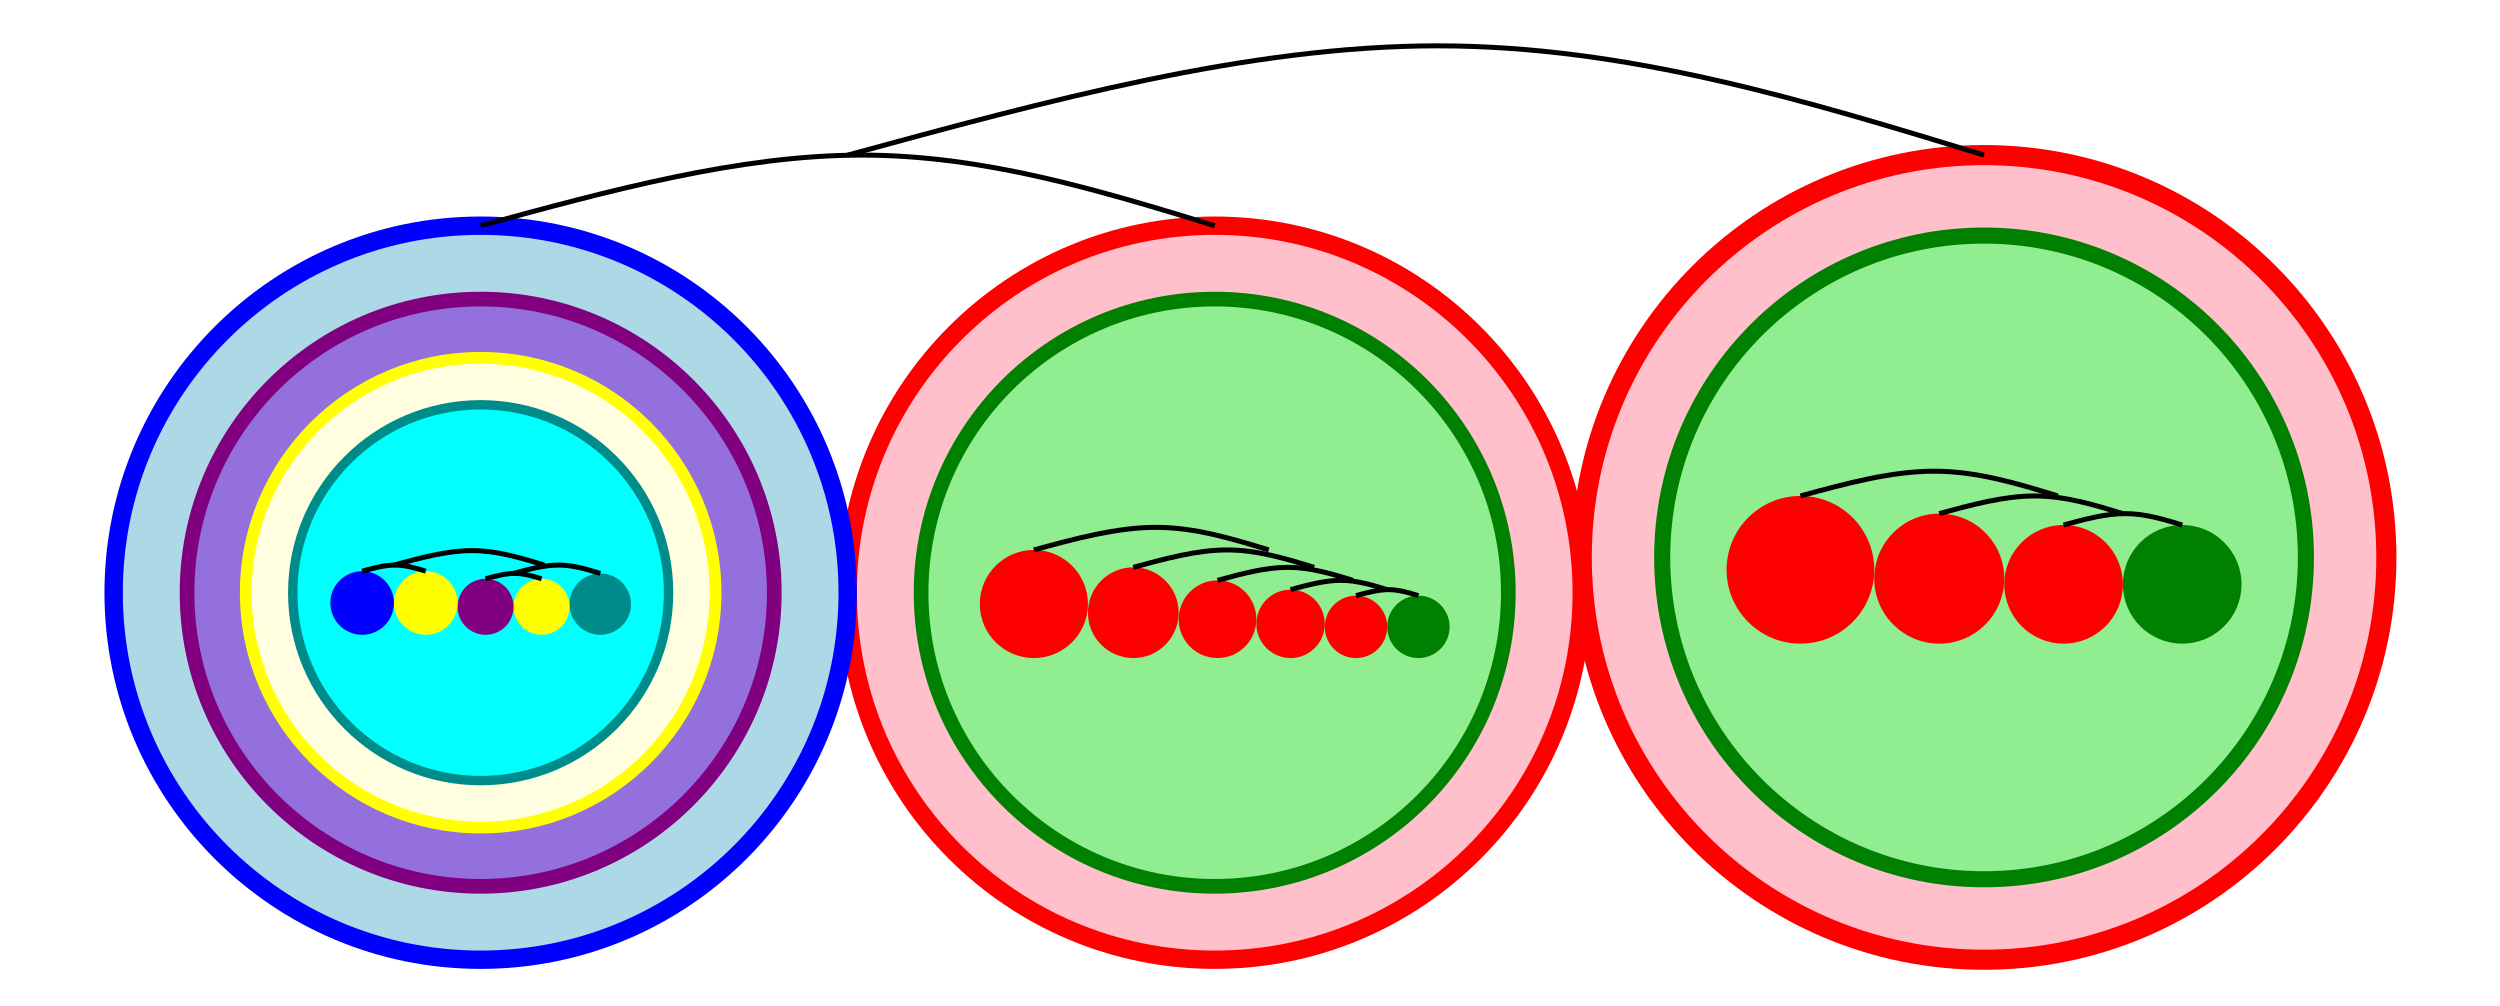
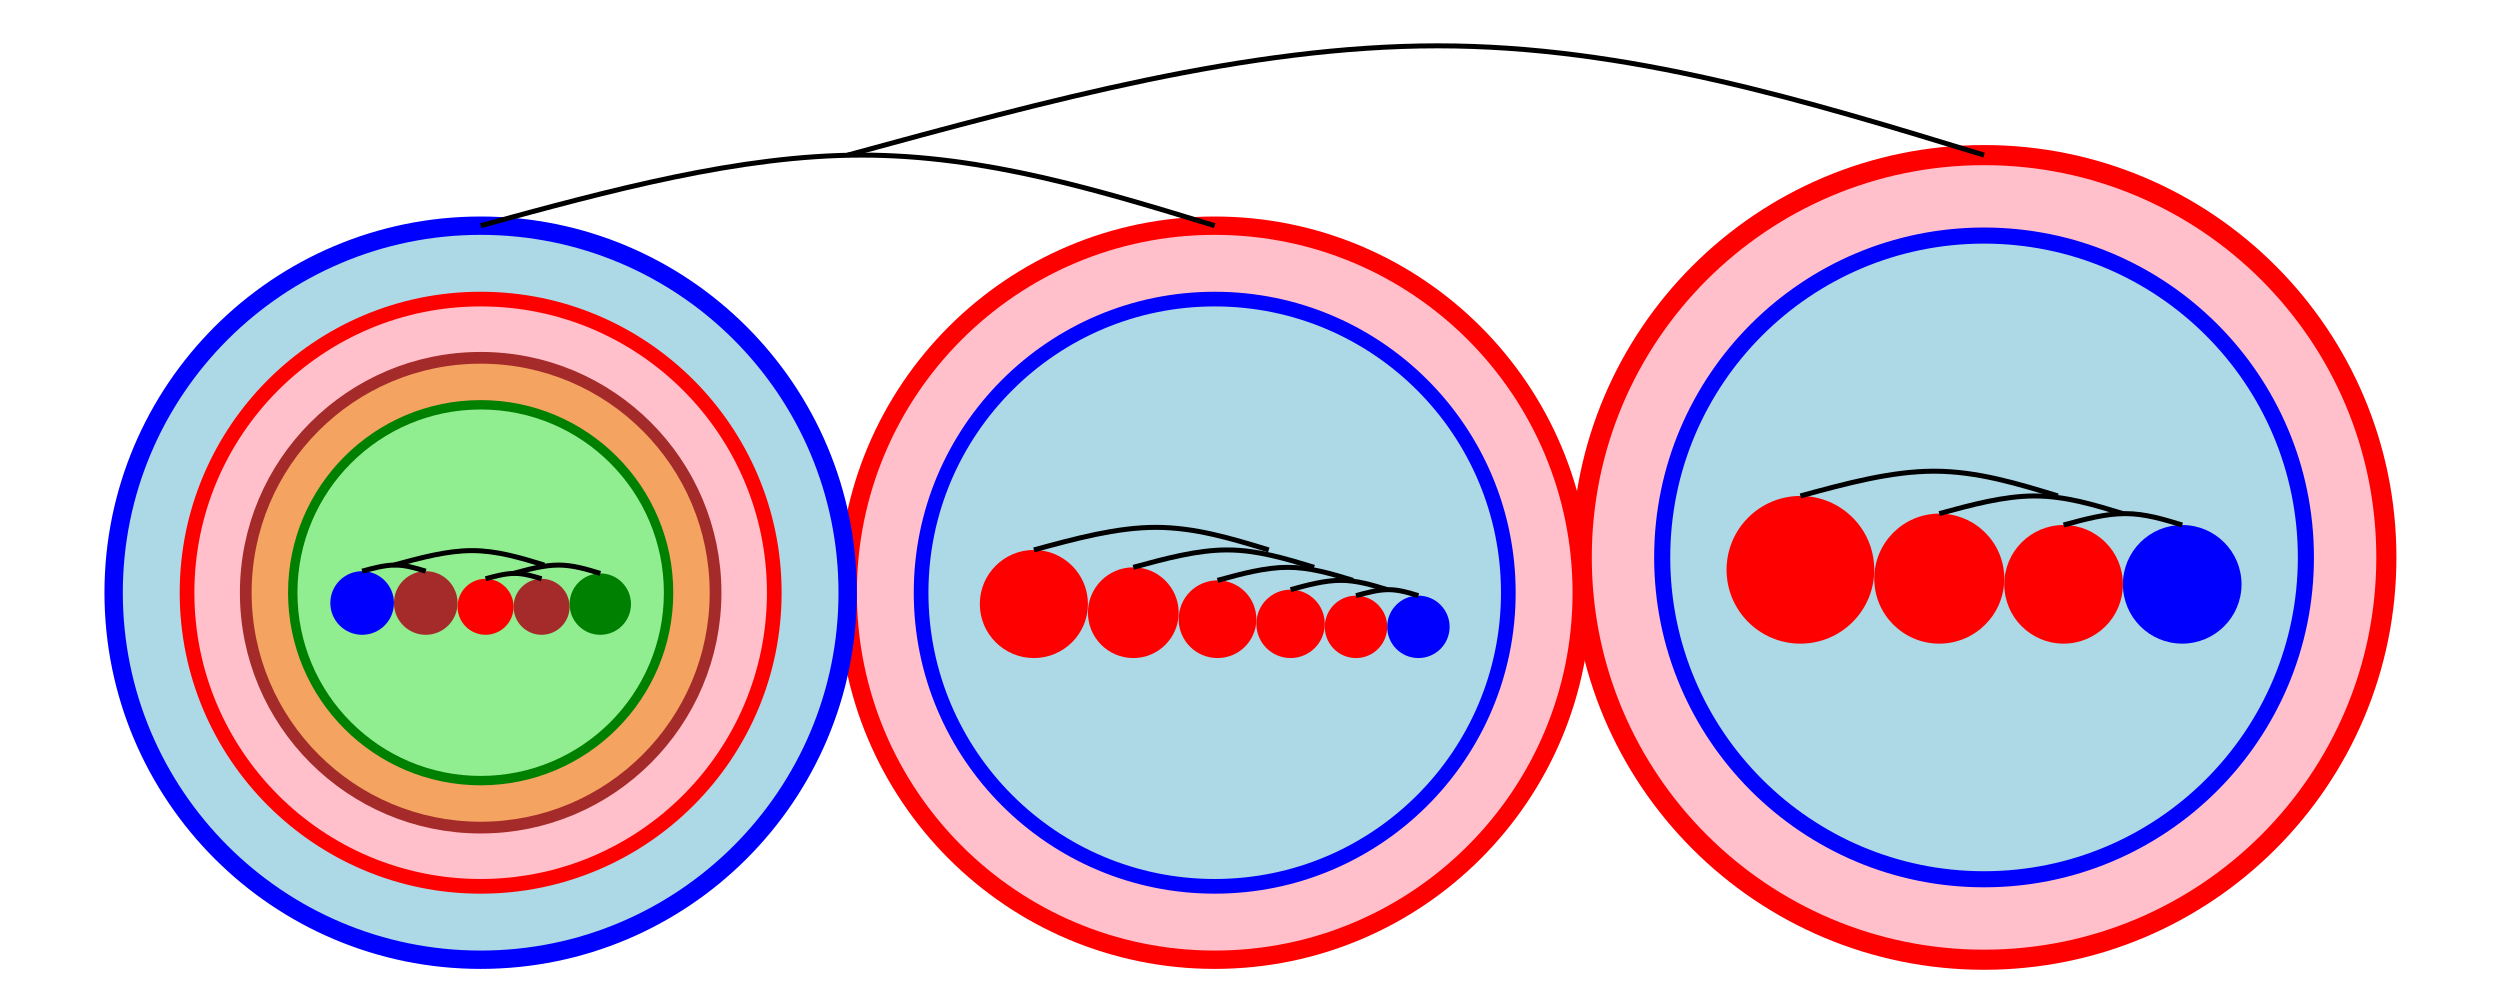
<svg xmlns="http://www.w3.org/2000/svg" height="201.057" stroke-opacity="1" viewBox="0 0 500 201" font-size="1" width="500" stroke="rgb(0,0,0)" version="1.1">
  <defs />
  <g stroke-linejoin="miter" stroke-opacity="1.0" fill-opacity="1.0" stroke="rgb(255,0,0)" stroke-width="4.023" fill="rgb(255,192,203)" stroke-linecap="butt" stroke-miterlimit="10.0">
    <path d="M 477.273,111.455 c 0,-44.438 -36.025,-80.463 -80.463 -80.463c -44.438,-0 -80.463,36.025 -80.463 80.463c -0,44.438 36.025,80.463 80.463 80.463c 44.438,0 80.463,-36.025 80.463 -80.463Z" />
  </g>
-   <g stroke-linejoin="miter" stroke-opacity="1.0" fill-opacity="1.0" stroke="rgb(0,128,0)" stroke-width="3.219" fill="rgb(144,238,144)" stroke-linecap="butt" stroke-miterlimit="10.0">
+   <g stroke-linejoin="miter" stroke-opacity="1.0" fill-opacity="1.0" stroke="rgb(0,0,255)" stroke-width="3.219" fill="rgb(173,216,230)" stroke-linecap="butt" stroke-miterlimit="10.0">
    <path d="M 461.18,111.455 c 0,-35.551 -28.82,-64.37 -64.37 -64.37c -35.551,-0 -64.37,28.82 -64.37 64.37c -0,35.551 28.82,64.37 64.37 64.37c 35.551,0 64.37,-28.82 64.37 -64.37Z" />
  </g>
-   <g stroke-linejoin="miter" stroke-opacity="1.0" fill-opacity="1.0" stroke="rgb(0,0,0)" stroke-width="0.0" fill="rgb(0,128,0)" stroke-linecap="butt" stroke-miterlimit="10.0">
+   <g stroke-linejoin="miter" stroke-opacity="1.0" fill-opacity="1.0" stroke="rgb(0,0,0)" stroke-width="0.0" fill="rgb(0,0,255)" stroke-linecap="butt" stroke-miterlimit="10.0">
    <path d="M 448.306,116.837 c 0,-6.551 -5.311,-11.862 -11.862 -11.862c -6.551,-0 -11.862,5.311 -11.862 11.862c -0,6.551 5.311,11.862 11.862 11.862c 6.551,0 11.862,-5.311 11.862 -11.862Z" />
  </g>
  <g stroke-linejoin="miter" stroke-opacity="1.0" fill-opacity="1.0" stroke="rgb(0,0,0)" stroke-width="0.0" fill="rgb(255,0,0)" stroke-linecap="butt" stroke-miterlimit="10.0">
    <path d="M 424.581,116.837 c 0,-6.551 -5.311,-11.862 -11.862 -11.862c -6.551,-0 -11.862,5.311 -11.862 11.862c -0,6.551 5.311,11.862 11.862 11.862c 6.551,0 11.862,-5.311 11.862 -11.862Z" />
  </g>
  <g stroke-linejoin="miter" stroke-opacity="1.0" fill-opacity="0.0" stroke="rgb(0,0,0)" stroke-width="1.0" fill="rgb(0,0,0)" stroke-linecap="butt" stroke-miterlimit="10.0">
    <path d="M 412.719,104.975 c 4.182,-1.141 8.364,-2.281 12.319 -2.281c 3.954,0 7.68,1.141 11.406 2.281" />
  </g>
  <g stroke-linejoin="miter" stroke-opacity="1.0" fill-opacity="1.0" stroke="rgb(0,0,0)" stroke-width="0.0" fill="rgb(0,0,0)" stroke-linecap="butt" stroke-miterlimit="10.0" />
  <g stroke-linejoin="miter" stroke-opacity="1.0" fill-opacity="1.0" stroke="rgb(0,0,0)" stroke-width="0.0" fill="rgb(0,0,0)" stroke-linecap="butt" stroke-miterlimit="10.0" />
  <g stroke-linejoin="miter" stroke-opacity="1.0" fill-opacity="1.0" stroke="rgb(0,0,0)" stroke-width="0.0" fill="rgb(0,0,0)" stroke-linecap="butt" stroke-miterlimit="10.0" />
  <g stroke-linejoin="miter" stroke-opacity="1.0" fill-opacity="1.0" stroke="rgb(0,0,0)" stroke-width="0.0" fill="rgb(0,0,0)" stroke-linecap="butt" stroke-miterlimit="10.0" />
  <g stroke-linejoin="miter" stroke-opacity="1.0" fill-opacity="1.0" stroke="rgb(0,0,0)" stroke-width="0.0" fill="rgb(255,0,0)" stroke-linecap="butt" stroke-miterlimit="10.0">
    <path d="M 400.857,115.697 c 0,-7.181 -5.822,-13.003 -13.003 -13.003c -7.181,-0 -13.003,5.822 -13.003 13.003c -0,7.181 5.822,13.003 13.003 13.003c 7.181,0 13.003,-5.822 13.003 -13.003Z" />
  </g>
  <g stroke-linejoin="miter" stroke-opacity="1.0" fill-opacity="0.0" stroke="rgb(0,0,0)" stroke-width="1.0" fill="rgb(0,0,0)" stroke-linecap="butt" stroke-miterlimit="10.0">
    <path d="M 387.854,102.694 c 6.474,-1.766 12.949,-3.531 19.07 -3.531c 6.121,-0 11.889,1.766 17.657 3.531" />
  </g>
  <g stroke-linejoin="miter" stroke-opacity="1.0" fill-opacity="1.0" stroke="rgb(0,0,0)" stroke-width="0.0" fill="rgb(0,0,0)" stroke-linecap="butt" stroke-miterlimit="10.0" />
  <g stroke-linejoin="miter" stroke-opacity="1.0" fill-opacity="1.0" stroke="rgb(0,0,0)" stroke-width="0.0" fill="rgb(0,0,0)" stroke-linecap="butt" stroke-miterlimit="10.0" />
  <g stroke-linejoin="miter" stroke-opacity="1.0" fill-opacity="1.0" stroke="rgb(0,0,0)" stroke-width="0.0" fill="rgb(0,0,0)" stroke-linecap="butt" stroke-miterlimit="10.0" />
  <g stroke-linejoin="miter" stroke-opacity="1.0" fill-opacity="1.0" stroke="rgb(0,0,0)" stroke-width="0.0" fill="rgb(0,0,0)" stroke-linecap="butt" stroke-miterlimit="10.0" />
  <g stroke-linejoin="miter" stroke-opacity="1.0" fill-opacity="1.0" stroke="rgb(0,0,0)" stroke-width="0.0" fill="rgb(255,0,0)" stroke-linecap="butt" stroke-miterlimit="10.0">
    <path d="M 374.851,113.931 c 0,-8.156 -6.612,-14.769 -14.769 -14.769c -8.156,-0 -14.769,6.612 -14.769 14.769c -0,8.156 6.612,14.769 14.769 14.769c 8.156,0 14.769,-6.612 14.769 -14.769Z" />
  </g>
  <g stroke-linejoin="miter" stroke-opacity="1.0" fill-opacity="0.0" stroke="rgb(0,0,0)" stroke-width="1.0" fill="rgb(0,0,0)" stroke-linecap="butt" stroke-miterlimit="10.0">
    <path d="M 360.082,99.162 c 9.078,-2.476 18.156,-4.952 26.738 -4.952c 8.583,0 16.67,2.476 24.758 4.952" />
  </g>
  <g stroke-linejoin="miter" stroke-opacity="1.0" fill-opacity="1.0" stroke="rgb(0,0,0)" stroke-width="0.0" fill="rgb(0,0,0)" stroke-linecap="butt" stroke-miterlimit="10.0" />
  <g stroke-linejoin="miter" stroke-opacity="1.0" fill-opacity="1.0" stroke="rgb(0,0,0)" stroke-width="0.0" fill="rgb(0,0,0)" stroke-linecap="butt" stroke-miterlimit="10.0" />
  <g stroke-linejoin="miter" stroke-opacity="1.0" fill-opacity="1.0" stroke="rgb(0,0,0)" stroke-width="0.0" fill="rgb(0,0,0)" stroke-linecap="butt" stroke-miterlimit="10.0" />
  <g stroke-linejoin="miter" stroke-opacity="1.0" fill-opacity="1.0" stroke="rgb(0,0,0)" stroke-width="0.0" fill="rgb(0,0,0)" stroke-linecap="butt" stroke-miterlimit="10.0" />
  <g stroke-linejoin="miter" stroke-opacity="1.0" fill-opacity="1.0" stroke="rgb(255,0,0)" stroke-width="3.67" fill="rgb(255,192,203)" stroke-linecap="butt" stroke-miterlimit="10.0">
    <path d="M 316.347,118.513 c 0,-40.54 -32.864,-73.405 -73.405 -73.405c -40.54,-0 -73.405,32.864 -73.405 73.405c -0,40.54 32.864,73.405 73.405 73.405c 40.54,0 73.405,-32.864 73.405 -73.405Z" />
  </g>
-   <g stroke-linejoin="miter" stroke-opacity="1.0" fill-opacity="1.0" stroke="rgb(0,128,0)" stroke-width="2.936" fill="rgb(144,238,144)" stroke-linecap="butt" stroke-miterlimit="10.0">
+   <g stroke-linejoin="miter" stroke-opacity="1.0" fill-opacity="1.0" stroke="rgb(0,0,255)" stroke-width="2.936" fill="rgb(173,216,230)" stroke-linecap="butt" stroke-miterlimit="10.0">
    <path d="M 301.666,118.513 c 0,-32.432 -26.292,-58.724 -58.724 -58.724c -32.432,-0 -58.724,26.292 -58.724 58.724c -0,32.432 26.292,58.724 58.724 58.724c 32.432,0 58.724,-26.292 58.724 -58.724Z" />
  </g>
-   <g stroke-linejoin="miter" stroke-opacity="1.0" fill-opacity="1.0" stroke="rgb(0,0,0)" stroke-width="0.0" fill="rgb(0,128,0)" stroke-linecap="butt" stroke-miterlimit="10.0">
+   <g stroke-linejoin="miter" stroke-opacity="1.0" fill-opacity="1.0" stroke="rgb(0,0,0)" stroke-width="0.0" fill="rgb(0,0,255)" stroke-linecap="butt" stroke-miterlimit="10.0">
    <path d="M 289.921,125.343 c 0,-3.447 -2.794,-6.241 -6.241 -6.241c -3.447,-0 -6.241,2.794 -6.241 6.241c -0,3.447 2.794,6.241 6.241 6.241c 3.447,0 6.241,-2.794 6.241 -6.241Z" />
  </g>
  <g stroke-linejoin="miter" stroke-opacity="1.0" fill-opacity="1.0" stroke="rgb(0,0,0)" stroke-width="0.0" fill="rgb(255,0,0)" stroke-linecap="butt" stroke-miterlimit="10.0">
    <path d="M 277.438,125.343 c 0,-3.447 -2.794,-6.241 -6.241 -6.241c -3.447,-0 -6.241,2.794 -6.241 6.241c -0,3.447 2.794,6.241 6.241 6.241c 3.447,0 6.241,-2.794 6.241 -6.241Z" />
  </g>
  <g stroke-linejoin="miter" stroke-opacity="1.0" fill-opacity="0.0" stroke="rgb(0,0,0)" stroke-width="1.0" fill="rgb(0,0,0)" stroke-linecap="butt" stroke-miterlimit="10.0">
    <path d="M 271.197,119.101 c 2.2,-0.6 4.401,-1.2 6.481 -1.2c 2.08,0 4.041,0.6 6.001 1.2" />
  </g>
  <g stroke-linejoin="miter" stroke-opacity="1.0" fill-opacity="1.0" stroke="rgb(0,0,0)" stroke-width="0.0" fill="rgb(0,0,0)" stroke-linecap="butt" stroke-miterlimit="10.0" />
  <g stroke-linejoin="miter" stroke-opacity="1.0" fill-opacity="1.0" stroke="rgb(0,0,0)" stroke-width="0.0" fill="rgb(0,0,0)" stroke-linecap="butt" stroke-miterlimit="10.0" />
  <g stroke-linejoin="miter" stroke-opacity="1.0" fill-opacity="1.0" stroke="rgb(0,0,0)" stroke-width="0.0" fill="rgb(0,0,0)" stroke-linecap="butt" stroke-miterlimit="10.0" />
  <g stroke-linejoin="miter" stroke-opacity="1.0" fill-opacity="1.0" stroke="rgb(0,0,0)" stroke-width="0.0" fill="rgb(0,0,0)" stroke-linecap="butt" stroke-miterlimit="10.0" />
  <g stroke-linejoin="miter" stroke-opacity="1.0" fill-opacity="1.0" stroke="rgb(0,0,0)" stroke-width="0.0" fill="rgb(255,0,0)" stroke-linecap="butt" stroke-miterlimit="10.0">
    <path d="M 264.956,124.742 c 0,-3.778 -3.063,-6.841 -6.841 -6.841c -3.778,-0 -6.841,3.063 -6.841 6.841c -0,3.778 3.063,6.841 6.841 6.841c 3.778,0 6.841,-3.063 6.841 -6.841Z" />
  </g>
  <g stroke-linejoin="miter" stroke-opacity="1.0" fill-opacity="0.0" stroke="rgb(0,0,0)" stroke-width="1.0" fill="rgb(0,0,0)" stroke-linecap="butt" stroke-miterlimit="10.0">
    <path d="M 258.115,117.901 c 3.406,-0.929 6.813,-1.858 10.034 -1.858c 3.221,0 6.255,0.929 9.29 1.858" />
  </g>
  <g stroke-linejoin="miter" stroke-opacity="1.0" fill-opacity="1.0" stroke="rgb(0,0,0)" stroke-width="0.0" fill="rgb(0,0,0)" stroke-linecap="butt" stroke-miterlimit="10.0" />
  <g stroke-linejoin="miter" stroke-opacity="1.0" fill-opacity="1.0" stroke="rgb(0,0,0)" stroke-width="0.0" fill="rgb(0,0,0)" stroke-linecap="butt" stroke-miterlimit="10.0" />
  <g stroke-linejoin="miter" stroke-opacity="1.0" fill-opacity="1.0" stroke="rgb(0,0,0)" stroke-width="0.0" fill="rgb(0,0,0)" stroke-linecap="butt" stroke-miterlimit="10.0" />
  <g stroke-linejoin="miter" stroke-opacity="1.0" fill-opacity="1.0" stroke="rgb(0,0,0)" stroke-width="0.0" fill="rgb(0,0,0)" stroke-linecap="butt" stroke-miterlimit="10.0" />
  <g stroke-linejoin="miter" stroke-opacity="1.0" fill-opacity="1.0" stroke="rgb(0,0,0)" stroke-width="0.0" fill="rgb(255,0,0)" stroke-linecap="butt" stroke-miterlimit="10.0">
    <path d="M 251.273,123.813 c 0,-4.292 -3.479,-7.77 -7.77 -7.77c -4.292,-0 -7.77,3.479 -7.77 7.77c -0,4.292 3.479,7.77 7.77 7.77c 4.292,0 7.77,-3.479 7.77 -7.77Z" />
  </g>
  <g stroke-linejoin="miter" stroke-opacity="1.0" fill-opacity="0.0" stroke="rgb(0,0,0)" stroke-width="1.0" fill="rgb(0,0,0)" stroke-linecap="butt" stroke-miterlimit="10.0">
    <path d="M 243.503,116.043 c 4.776,-1.303 9.553,-2.605 14.068 -2.605c 4.516,-0 8.771,1.303 13.026 2.605" />
  </g>
  <g stroke-linejoin="miter" stroke-opacity="1.0" fill-opacity="1.0" stroke="rgb(0,0,0)" stroke-width="0.0" fill="rgb(0,0,0)" stroke-linecap="butt" stroke-miterlimit="10.0" />
  <g stroke-linejoin="miter" stroke-opacity="1.0" fill-opacity="1.0" stroke="rgb(0,0,0)" stroke-width="0.0" fill="rgb(0,0,0)" stroke-linecap="butt" stroke-miterlimit="10.0" />
  <g stroke-linejoin="miter" stroke-opacity="1.0" fill-opacity="1.0" stroke="rgb(0,0,0)" stroke-width="0.0" fill="rgb(0,0,0)" stroke-linecap="butt" stroke-miterlimit="10.0" />
  <g stroke-linejoin="miter" stroke-opacity="1.0" fill-opacity="1.0" stroke="rgb(0,0,0)" stroke-width="0.0" fill="rgb(0,0,0)" stroke-linecap="butt" stroke-miterlimit="10.0" />
  <g stroke-linejoin="miter" stroke-opacity="1.0" fill-opacity="1.0" stroke="rgb(0,0,0)" stroke-width="0.0" fill="rgb(255,0,0)" stroke-linecap="butt" stroke-miterlimit="10.0">
    <path d="M 235.732,122.511 c 0,-5.011 -4.062,-9.073 -9.073 -9.073c -5.011,-0 -9.073,4.062 -9.073 9.073c -0,5.011 4.062,9.073 9.073 9.073c 5.011,0 9.073,-4.062 9.073 -9.073Z" />
  </g>
  <g stroke-linejoin="miter" stroke-opacity="1.0" fill-opacity="0.0" stroke="rgb(0,0,0)" stroke-width="1.0" fill="rgb(0,0,0)" stroke-linecap="butt" stroke-miterlimit="10.0">
    <path d="M 226.659,113.438 c 6.376,-1.739 12.751,-3.478 18.779 -3.478c 6.028,-0 11.708,1.739 17.388 3.478" />
  </g>
  <g stroke-linejoin="miter" stroke-opacity="1.0" fill-opacity="1.0" stroke="rgb(0,0,0)" stroke-width="0.0" fill="rgb(0,0,0)" stroke-linecap="butt" stroke-miterlimit="10.0" />
  <g stroke-linejoin="miter" stroke-opacity="1.0" fill-opacity="1.0" stroke="rgb(0,0,0)" stroke-width="0.0" fill="rgb(0,0,0)" stroke-linecap="butt" stroke-miterlimit="10.0" />
  <g stroke-linejoin="miter" stroke-opacity="1.0" fill-opacity="1.0" stroke="rgb(0,0,0)" stroke-width="0.0" fill="rgb(0,0,0)" stroke-linecap="butt" stroke-miterlimit="10.0" />
  <g stroke-linejoin="miter" stroke-opacity="1.0" fill-opacity="1.0" stroke="rgb(0,0,0)" stroke-width="0.0" fill="rgb(0,0,0)" stroke-linecap="butt" stroke-miterlimit="10.0" />
  <g stroke-linejoin="miter" stroke-opacity="1.0" fill-opacity="1.0" stroke="rgb(0,0,0)" stroke-width="0.0" fill="rgb(255,0,0)" stroke-linecap="butt" stroke-miterlimit="10.0">
    <path d="M 217.586,120.772 c 0,-5.971 -4.841,-10.812 -10.812 -10.812c -5.971,-0 -10.812,4.841 -10.812 10.812c -0,5.971 4.841,10.812 10.812 10.812c 5.971,0 10.812,-4.841 10.812 -10.812Z" />
  </g>
  <g stroke-linejoin="miter" stroke-opacity="1.0" fill-opacity="0.0" stroke="rgb(0,0,0)" stroke-width="1.0" fill="rgb(0,0,0)" stroke-linecap="butt" stroke-miterlimit="10.0">
    <path d="M 206.775,109.96 c 8.282,-2.259 16.563,-4.517 24.393 -4.517c 7.83,0 15.208,2.259 22.586 4.517" />
  </g>
  <g stroke-linejoin="miter" stroke-opacity="1.0" fill-opacity="1.0" stroke="rgb(0,0,0)" stroke-width="0.0" fill="rgb(0,0,0)" stroke-linecap="butt" stroke-miterlimit="10.0" />
  <g stroke-linejoin="miter" stroke-opacity="1.0" fill-opacity="1.0" stroke="rgb(0,0,0)" stroke-width="0.0" fill="rgb(0,0,0)" stroke-linecap="butt" stroke-miterlimit="10.0" />
  <g stroke-linejoin="miter" stroke-opacity="1.0" fill-opacity="1.0" stroke="rgb(0,0,0)" stroke-width="0.0" fill="rgb(0,0,0)" stroke-linecap="butt" stroke-miterlimit="10.0" />
  <g stroke-linejoin="miter" stroke-opacity="1.0" fill-opacity="1.0" stroke="rgb(0,0,0)" stroke-width="0.0" fill="rgb(0,0,0)" stroke-linecap="butt" stroke-miterlimit="10.0" />
  <g stroke-linejoin="miter" stroke-opacity="1.0" fill-opacity="1.0" stroke="rgb(0,0,255)" stroke-width="3.67" fill="rgb(173,216,230)" stroke-linecap="butt" stroke-miterlimit="10.0">
    <path d="M 169.537,118.513 c 0,-40.54 -32.864,-73.405 -73.405 -73.405c -40.54,-0 -73.405,32.864 -73.405 73.405c -0,40.54 32.864,73.405 73.405 73.405c 40.54,0 73.405,-32.864 73.405 -73.405Z" />
  </g>
-   <g stroke-linejoin="miter" stroke-opacity="1.0" fill-opacity="1.0" stroke="rgb(128,0,128)" stroke-width="2.936" fill="rgb(147,112,219)" stroke-linecap="butt" stroke-miterlimit="10.0">
+   <g stroke-linejoin="miter" stroke-opacity="1.0" fill-opacity="1.0" stroke="rgb(255,0,0)" stroke-width="2.936" fill="rgb(255,192,203)" stroke-linecap="butt" stroke-miterlimit="10.0">
    <path d="M 154.856,118.513 c 0,-32.432 -26.292,-58.724 -58.724 -58.724c -32.432,-0 -58.724,26.292 -58.724 58.724c -0,32.432 26.292,58.724 58.724 58.724c 32.432,0 58.724,-26.292 58.724 -58.724Z" />
  </g>
-   <g stroke-linejoin="miter" stroke-opacity="1.0" fill-opacity="1.0" stroke="rgb(255,255,0)" stroke-width="2.349" fill="rgb(255,255,224)" stroke-linecap="butt" stroke-miterlimit="10.0">
+   <g stroke-linejoin="miter" stroke-opacity="1.0" fill-opacity="1.0" stroke="rgb(165,42,42)" stroke-width="2.349" fill="rgb(244,164,96)" stroke-linecap="butt" stroke-miterlimit="10.0">
    <path d="M 143.111,118.513 c 0,-25.946 -21.033,-46.979 -46.979 -46.979c -25.946,-0 -46.979,21.033 -46.979 46.979c -0,25.946 21.033,46.979 46.979 46.979c 25.946,0 46.979,-21.033 46.979 -46.979Z" />
  </g>
-   <g stroke-linejoin="miter" stroke-opacity="1.0" fill-opacity="1.0" stroke="rgb(0,139,139)" stroke-width="1.879" fill="rgb(0,255,255)" stroke-linecap="butt" stroke-miterlimit="10.0">
+   <g stroke-linejoin="miter" stroke-opacity="1.0" fill-opacity="1.0" stroke="rgb(0,128,0)" stroke-width="1.879" fill="rgb(144,238,144)" stroke-linecap="butt" stroke-miterlimit="10.0">
    <path d="M 133.715,118.513 c 0,-20.757 -16.827,-37.583 -37.583 -37.583c -20.757,-0 -37.583,16.827 -37.583 37.583c -0,20.757 16.827,37.583 37.583 37.583c 20.757,0 37.583,-16.827 37.583 -37.583Z" />
  </g>
-   <g stroke-linejoin="miter" stroke-opacity="1.0" fill-opacity="1.0" stroke="rgb(0,0,0)" stroke-width="0.0" fill="rgb(0,139,139)" stroke-linecap="butt" stroke-miterlimit="10.0">
+   <g stroke-linejoin="miter" stroke-opacity="1.0" fill-opacity="1.0" stroke="rgb(0,0,0)" stroke-width="0.0" fill="rgb(0,128,0)" stroke-linecap="butt" stroke-miterlimit="10.0">
    <path d="M 126.199,120.793 c 0,-3.391 -2.749,-6.14 -6.14 -6.14c -3.391,-0 -6.14,2.749 -6.14 6.14c -0,3.391 2.749,6.14 6.14 6.14c 3.391,0 6.14,-2.749 6.14 -6.14Z" />
  </g>
-   <g stroke-linejoin="miter" stroke-opacity="1.0" fill-opacity="1.0" stroke="rgb(0,0,0)" stroke-width="0.0" fill="rgb(255,255,0)" stroke-linecap="butt" stroke-miterlimit="10.0">
+   <g stroke-linejoin="miter" stroke-opacity="1.0" fill-opacity="1.0" stroke="rgb(0,0,0)" stroke-width="0.0" fill="rgb(165,42,42)" stroke-linecap="butt" stroke-miterlimit="10.0">
    <path d="M 113.919,121.331 c 0,-3.094 -2.508,-5.601 -5.601 -5.601c -3.094,-0 -5.601,2.508 -5.601 5.601c -0,3.094 2.508,5.601 5.601 5.601c 3.094,0 5.601,-2.508 5.601 -5.601Z" />
  </g>
-   <g stroke-linejoin="miter" stroke-opacity="1.0" fill-opacity="1.0" stroke="rgb(0,0,0)" stroke-width="0.0" fill="rgb(128,0,128)" stroke-linecap="butt" stroke-miterlimit="10.0">
+   <g stroke-linejoin="miter" stroke-opacity="1.0" fill-opacity="1.0" stroke="rgb(0,0,0)" stroke-width="0.0" fill="rgb(255,0,0)" stroke-linecap="butt" stroke-miterlimit="10.0">
    <path d="M 102.716,121.331 c 0,-3.094 -2.508,-5.601 -5.601 -5.601c -3.094,-0 -5.601,2.508 -5.601 5.601c -0,3.094 2.508,5.601 5.601 5.601c 3.094,0 5.601,-2.508 5.601 -5.601Z" />
  </g>
  <g stroke-linejoin="miter" stroke-opacity="1.0" fill-opacity="0.0" stroke="rgb(0,0,0)" stroke-width="1.0" fill="rgb(0,0,0)" stroke-linecap="butt" stroke-miterlimit="10.0">
    <path d="M 97.115,115.73 c 1.975,-0.539 3.95,-1.077 5.817 -1.077c 1.867,0 3.627,0.539 5.386 1.077" />
  </g>
  <g stroke-linejoin="miter" stroke-opacity="1.0" fill-opacity="1.0" stroke="rgb(0,0,0)" stroke-width="0.0" fill="rgb(0,0,0)" stroke-linecap="butt" stroke-miterlimit="10.0" />
  <g stroke-linejoin="miter" stroke-opacity="1.0" fill-opacity="1.0" stroke="rgb(0,0,0)" stroke-width="0.0" fill="rgb(0,0,0)" stroke-linecap="butt" stroke-miterlimit="10.0" />
  <g stroke-linejoin="miter" stroke-opacity="1.0" fill-opacity="1.0" stroke="rgb(0,0,0)" stroke-width="0.0" fill="rgb(0,0,0)" stroke-linecap="butt" stroke-miterlimit="10.0" />
  <g stroke-linejoin="miter" stroke-opacity="1.0" fill-opacity="1.0" stroke="rgb(0,0,0)" stroke-width="0.0" fill="rgb(0,0,0)" stroke-linecap="butt" stroke-miterlimit="10.0" />
  <g stroke-linejoin="miter" stroke-opacity="1.0" fill-opacity="0.0" stroke="rgb(0,0,0)" stroke-width="1.0" fill="rgb(0,0,0)" stroke-linecap="butt" stroke-miterlimit="10.0">
    <path d="M 102.716,114.653 c 3.057,-0.834 6.114,-1.668 9.005 -1.668c 2.89,-0 5.614,0.834 8.338 1.668" />
  </g>
  <g stroke-linejoin="miter" stroke-opacity="1.0" fill-opacity="1.0" stroke="rgb(0,0,0)" stroke-width="0.0" fill="rgb(0,0,0)" stroke-linecap="butt" stroke-miterlimit="10.0" />
  <g stroke-linejoin="miter" stroke-opacity="1.0" fill-opacity="1.0" stroke="rgb(0,0,0)" stroke-width="0.0" fill="rgb(0,0,0)" stroke-linecap="butt" stroke-miterlimit="10.0" />
  <g stroke-linejoin="miter" stroke-opacity="1.0" fill-opacity="1.0" stroke="rgb(0,0,0)" stroke-width="0.0" fill="rgb(0,0,0)" stroke-linecap="butt" stroke-miterlimit="10.0" />
  <g stroke-linejoin="miter" stroke-opacity="1.0" fill-opacity="1.0" stroke="rgb(0,0,0)" stroke-width="0.0" fill="rgb(0,0,0)" stroke-linecap="butt" stroke-miterlimit="10.0" />
-   <g stroke-linejoin="miter" stroke-opacity="1.0" fill-opacity="1.0" stroke="rgb(0,0,0)" stroke-width="0.0" fill="rgb(255,255,0)" stroke-linecap="butt" stroke-miterlimit="10.0">
+   <g stroke-linejoin="miter" stroke-opacity="1.0" fill-opacity="1.0" stroke="rgb(0,0,0)" stroke-width="0.0" fill="rgb(165,42,42)" stroke-linecap="butt" stroke-miterlimit="10.0">
    <path d="M 91.513,120.57 c 0,-3.514 -2.848,-6.362 -6.362 -6.362c -3.514,-0 -6.362,2.848 -6.362 6.362c -0,3.514 2.848,6.362 6.362 6.362c 3.514,0 6.362,-2.848 6.362 -6.362Z" />
  </g>
  <g stroke-linejoin="miter" stroke-opacity="1.0" fill-opacity="1.0" stroke="rgb(0,0,0)" stroke-width="0.0" fill="rgb(0,0,255)" stroke-linecap="butt" stroke-miterlimit="10.0">
    <path d="M 78.79,120.57 c 0,-3.514 -2.848,-6.362 -6.362 -6.362c -3.514,-0 -6.362,2.848 -6.362 6.362c -0,3.514 2.848,6.362 6.362 6.362c 3.514,0 6.362,-2.848 6.362 -6.362Z" />
  </g>
  <g stroke-linejoin="miter" stroke-opacity="1.0" fill-opacity="0.0" stroke="rgb(0,0,0)" stroke-width="1.0" fill="rgb(0,0,0)" stroke-linecap="butt" stroke-miterlimit="10.0">
    <path d="M 72.427,114.209 c 2.243,-0.612 4.486,-1.224 6.607 -1.224c 2.121,-0 4.119,0.612 6.117 1.224" />
  </g>
  <g stroke-linejoin="miter" stroke-opacity="1.0" fill-opacity="1.0" stroke="rgb(0,0,0)" stroke-width="0.0" fill="rgb(0,0,0)" stroke-linecap="butt" stroke-miterlimit="10.0" />
  <g stroke-linejoin="miter" stroke-opacity="1.0" fill-opacity="1.0" stroke="rgb(0,0,0)" stroke-width="0.0" fill="rgb(0,0,0)" stroke-linecap="butt" stroke-miterlimit="10.0" />
  <g stroke-linejoin="miter" stroke-opacity="1.0" fill-opacity="1.0" stroke="rgb(0,0,0)" stroke-width="0.0" fill="rgb(0,0,0)" stroke-linecap="butt" stroke-miterlimit="10.0" />
  <g stroke-linejoin="miter" stroke-opacity="1.0" fill-opacity="1.0" stroke="rgb(0,0,0)" stroke-width="0.0" fill="rgb(0,0,0)" stroke-linecap="butt" stroke-miterlimit="10.0" />
  <g stroke-linejoin="miter" stroke-opacity="1.0" fill-opacity="0.0" stroke="rgb(0,0,0)" stroke-width="1.0" fill="rgb(0,0,0)" stroke-linecap="butt" stroke-miterlimit="10.0">
    <path d="M 78.79,112.985 c 5.3,-1.446 10.6,-2.891 15.611 -2.891c 5.011,-0 9.733,1.446 14.455 2.891" />
  </g>
  <g stroke-linejoin="miter" stroke-opacity="1.0" fill-opacity="1.0" stroke="rgb(0,0,0)" stroke-width="0.0" fill="rgb(0,0,0)" stroke-linecap="butt" stroke-miterlimit="10.0" />
  <g stroke-linejoin="miter" stroke-opacity="1.0" fill-opacity="1.0" stroke="rgb(0,0,0)" stroke-width="0.0" fill="rgb(0,0,0)" stroke-linecap="butt" stroke-miterlimit="10.0" />
  <g stroke-linejoin="miter" stroke-opacity="1.0" fill-opacity="1.0" stroke="rgb(0,0,0)" stroke-width="0.0" fill="rgb(0,0,0)" stroke-linecap="butt" stroke-miterlimit="10.0" />
  <g stroke-linejoin="miter" stroke-opacity="1.0" fill-opacity="1.0" stroke="rgb(0,0,0)" stroke-width="0.0" fill="rgb(0,0,0)" stroke-linecap="butt" stroke-miterlimit="10.0" />
  <g stroke-linejoin="miter" stroke-opacity="1.0" fill-opacity="0.0" stroke="rgb(0,0,0)" stroke-width="1.0" fill="rgb(0,0,0)" stroke-linecap="butt" stroke-miterlimit="10.0">
    <path d="M 96.132,45.108 c 25.88,-7.058 51.76,-14.116 76.228 -14.116c 24.468,-0 47.525,7.058 70.582 14.116" />
  </g>
  <g stroke-linejoin="miter" stroke-opacity="1.0" fill-opacity="1.0" stroke="rgb(0,0,0)" stroke-width="0.0" fill="rgb(0,0,0)" stroke-linecap="butt" stroke-miterlimit="10.0" />
  <g stroke-linejoin="miter" stroke-opacity="1.0" fill-opacity="1.0" stroke="rgb(0,0,0)" stroke-width="0.0" fill="rgb(0,0,0)" stroke-linecap="butt" stroke-miterlimit="10.0" />
  <g stroke-linejoin="miter" stroke-opacity="1.0" fill-opacity="1.0" stroke="rgb(0,0,0)" stroke-width="0.0" fill="rgb(0,0,0)" stroke-linecap="butt" stroke-miterlimit="10.0" />
  <g stroke-linejoin="miter" stroke-opacity="1.0" fill-opacity="1.0" stroke="rgb(0,0,0)" stroke-width="0.0" fill="rgb(0,0,0)" stroke-linecap="butt" stroke-miterlimit="10.0" />
  <g stroke-linejoin="miter" stroke-opacity="1.0" fill-opacity="0.0" stroke="rgb(0,0,0)" stroke-width="1.0" fill="rgb(0,0,0)" stroke-linecap="butt" stroke-miterlimit="10.0">
    <path d="M 169.537,30.992 c 40.064,-10.927 80.128,-21.853 118.007 -21.853c 37.879,-0 73.572,10.927 109.266 21.853" />
  </g>
  <g stroke-linejoin="miter" stroke-opacity="1.0" fill-opacity="1.0" stroke="rgb(0,0,0)" stroke-width="0.0" fill="rgb(0,0,0)" stroke-linecap="butt" stroke-miterlimit="10.0" />
  <g stroke-linejoin="miter" stroke-opacity="1.0" fill-opacity="1.0" stroke="rgb(0,0,0)" stroke-width="0.0" fill="rgb(0,0,0)" stroke-linecap="butt" stroke-miterlimit="10.0" />
  <g stroke-linejoin="miter" stroke-opacity="1.0" fill-opacity="1.0" stroke="rgb(0,0,0)" stroke-width="0.0" fill="rgb(0,0,0)" stroke-linecap="butt" stroke-miterlimit="10.0" />
  <g stroke-linejoin="miter" stroke-opacity="1.0" fill-opacity="1.0" stroke="rgb(0,0,0)" stroke-width="0.0" fill="rgb(0,0,0)" stroke-linecap="butt" stroke-miterlimit="10.0" />
</svg>
